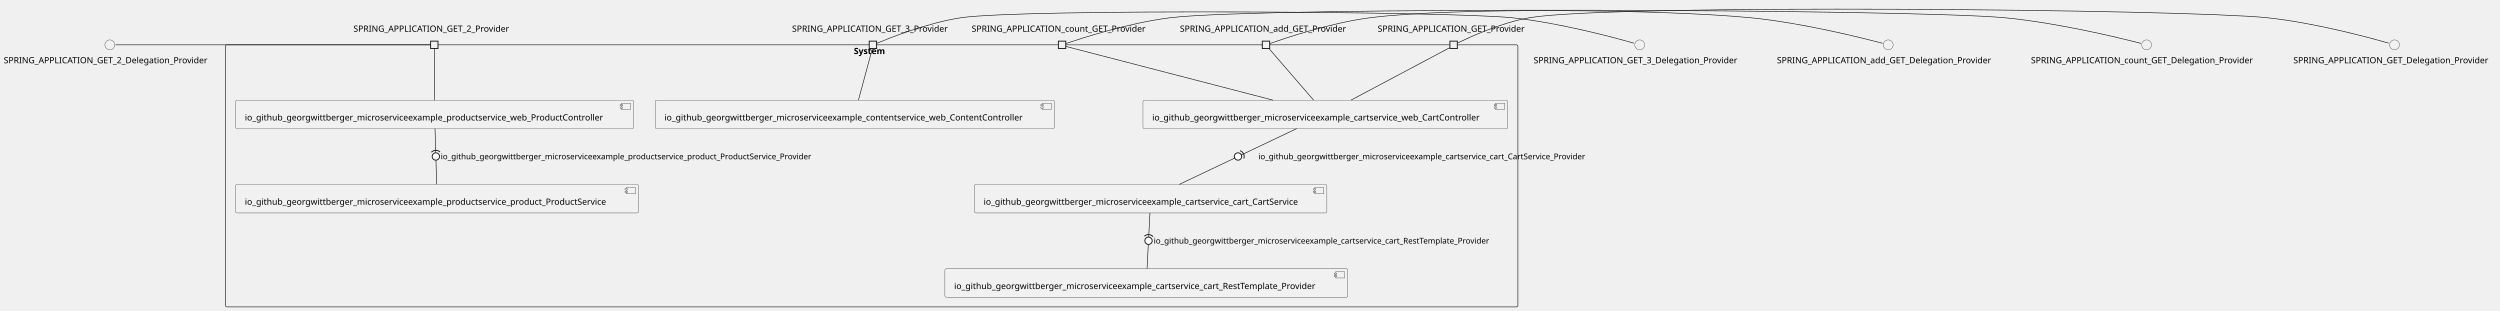
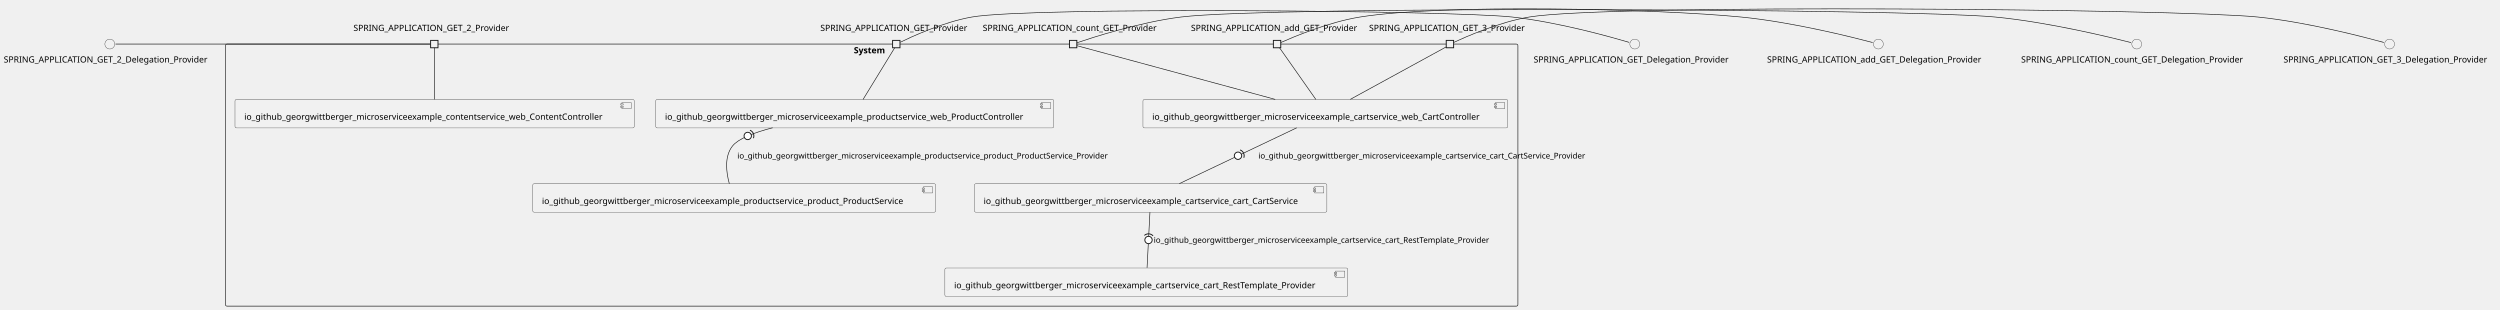
- <svg xmlns="http://www.w3.org/2000/svg" xmlns:xlink="http://www.w3.org/1999/xlink" contentStyleType="text/css" height="504px" preserveAspectRatio="none" style="width:4064px;height:504px;background:#FFFFFF;" version="1.1" viewBox="0 0 4064 504" width="4064px" zoomAndPan="magnify">
+ <svg xmlns="http://www.w3.org/2000/svg" xmlns:xlink="http://www.w3.org/1999/xlink" contentStyleType="text/css" height="503px" preserveAspectRatio="none" style="width:4064px;height:503px;background:#FFFFFF;" version="1.1" viewBox="0 0 4064 503" width="4064px" zoomAndPan="magnify">
  <defs />
  <g>
    <g id="cluster_System">
-       <rect fill="none" height="426" rx="2.5" ry="2.5" style="stroke:#181818;stroke-width:1.0;" width="2101" x="366.5" y="72.88" />
-       <text fill="#000000" font-family="sans-serif" font-size="14" font-weight="bold" lengthAdjust="spacing" textLength="58" x="1388" y="87.875">System</text>
+       <rect fill="none" height="426" rx="2.5" ry="2.5" style="stroke:#181818;stroke-width:1.0;" width="2101" x="366.5" y="71.65" />
+       <text fill="#000000" font-family="sans-serif" font-size="14" font-weight="bold" lengthAdjust="spacing" textLength="58" x="1388" y="86.645">System</text>
    </g>
    <g id="elem_io_github_georgwittberger_microserviceexample_cartservice_cart_CartService">
-       <a href="georgwittberger-apache-spring-boot-microservice-example.repository#_9Am9CGiGEe-cgJVOu1ISlg" target="_top" title="georgwittberger-apache-spring-boot-microservice-example.repository#_9Am9CGiGEe-cgJVOu1ISlg" xlink:actuate="onRequest" xlink:href="georgwittberger-apache-spring-boot-microservice-example.repository#_9Am9CGiGEe-cgJVOu1ISlg" xlink:show="new" xlink:title="georgwittberger-apache-spring-boot-microservice-example.repository#_9Am9CGiGEe-cgJVOu1ISlg" xlink:type="simple">
-         <rect fill="#F1F1F1" height="46.297" rx="2.5" ry="2.5" style="stroke:#181818;stroke-width:0.5;" width="573" x="1584" y="299.88" />
-         <rect fill="#F1F1F1" height="10" style="stroke:#181818;stroke-width:0.5;" width="15" x="2137" y="304.88" />
-         <rect fill="#F1F1F1" height="2" style="stroke:#181818;stroke-width:0.5;" width="4" x="2135" y="306.88" />
-         <rect fill="#F1F1F1" height="2" style="stroke:#181818;stroke-width:0.5;" width="4" x="2135" y="310.88" />
-         <text fill="#000000" font-family="sans-serif" font-size="14" lengthAdjust="spacing" textLength="533" x="1599" y="332.875">io_github_georgwittberger_microserviceexample_cartservice_cart_CartService</text>
+       <a href="georgwittberger-apache-spring-boot-microservice-example.repository#_9lfHimiNEe-mGZ5fPJ3AQw" target="_top" title="georgwittberger-apache-spring-boot-microservice-example.repository#_9lfHimiNEe-mGZ5fPJ3AQw" xlink:actuate="onRequest" xlink:href="georgwittberger-apache-spring-boot-microservice-example.repository#_9lfHimiNEe-mGZ5fPJ3AQw" xlink:show="new" xlink:title="georgwittberger-apache-spring-boot-microservice-example.repository#_9lfHimiNEe-mGZ5fPJ3AQw" xlink:type="simple">
+         <rect fill="#F1F1F1" height="46.297" rx="2.5" ry="2.5" style="stroke:#181818;stroke-width:0.5;" width="573" x="1584" y="298.65" />
+         <rect fill="#F1F1F1" height="10" style="stroke:#181818;stroke-width:0.5;" width="15" x="2137" y="303.65" />
+         <rect fill="#F1F1F1" height="2" style="stroke:#181818;stroke-width:0.5;" width="4" x="2135" y="305.65" />
+         <rect fill="#F1F1F1" height="2" style="stroke:#181818;stroke-width:0.5;" width="4" x="2135" y="309.65" />
+         <text fill="#000000" font-family="sans-serif" font-size="14" lengthAdjust="spacing" textLength="533" x="1599" y="331.645">io_github_georgwittberger_microserviceexample_cartservice_cart_CartService</text>
      </a>
    </g>
    <g id="elem_io_github_georgwittberger_microserviceexample_cartservice_cart_RestTemplate_Provider">
-       <a href="georgwittberger-apache-spring-boot-microservice-example.repository#_9Am9CGiGEe-cgJVOu1ISlg" target="_top" title="georgwittberger-apache-spring-boot-microservice-example.repository#_9Am9CGiGEe-cgJVOu1ISlg" xlink:actuate="onRequest" xlink:href="georgwittberger-apache-spring-boot-microservice-example.repository#_9Am9CGiGEe-cgJVOu1ISlg" xlink:show="new" xlink:title="georgwittberger-apache-spring-boot-microservice-example.repository#_9Am9CGiGEe-cgJVOu1ISlg" xlink:type="simple">
-         <rect fill="#F1F1F1" height="46.297" rx="2.5" ry="2.5" style="stroke:#181818;stroke-width:0.5;" width="655" x="1536" y="436.88" />
-         <rect fill="#F1F1F1" height="10" style="stroke:#181818;stroke-width:0.5;" width="15" x="2171" y="441.88" />
-         <rect fill="#F1F1F1" height="2" style="stroke:#181818;stroke-width:0.5;" width="4" x="2169" y="443.88" />
-         <rect fill="#F1F1F1" height="2" style="stroke:#181818;stroke-width:0.5;" width="4" x="2169" y="447.88" />
-         <text fill="#000000" font-family="sans-serif" font-size="14" lengthAdjust="spacing" textLength="615" x="1551" y="469.875">io_github_georgwittberger_microserviceexample_cartservice_cart_RestTemplate_Provider</text>
+       <a href="georgwittberger-apache-spring-boot-microservice-example.repository#_9lfHimiNEe-mGZ5fPJ3AQw" target="_top" title="georgwittberger-apache-spring-boot-microservice-example.repository#_9lfHimiNEe-mGZ5fPJ3AQw" xlink:actuate="onRequest" xlink:href="georgwittberger-apache-spring-boot-microservice-example.repository#_9lfHimiNEe-mGZ5fPJ3AQw" xlink:show="new" xlink:title="georgwittberger-apache-spring-boot-microservice-example.repository#_9lfHimiNEe-mGZ5fPJ3AQw" xlink:type="simple">
+         <rect fill="#F1F1F1" height="46.297" rx="2.5" ry="2.5" style="stroke:#181818;stroke-width:0.5;" width="655" x="1536" y="435.65" />
+         <rect fill="#F1F1F1" height="10" style="stroke:#181818;stroke-width:0.5;" width="15" x="2171" y="440.65" />
+         <rect fill="#F1F1F1" height="2" style="stroke:#181818;stroke-width:0.5;" width="4" x="2169" y="442.65" />
+         <rect fill="#F1F1F1" height="2" style="stroke:#181818;stroke-width:0.5;" width="4" x="2169" y="446.65" />
+         <text fill="#000000" font-family="sans-serif" font-size="14" lengthAdjust="spacing" textLength="615" x="1551" y="468.645">io_github_georgwittberger_microserviceexample_cartservice_cart_RestTemplate_Provider</text>
      </a>
    </g>
    <g id="elem_io_github_georgwittberger_microserviceexample_cartservice_web_CartController">
-       <a href="georgwittberger-apache-spring-boot-microservice-example.repository#_9Am9CGiGEe-cgJVOu1ISlg" target="_top" title="georgwittberger-apache-spring-boot-microservice-example.repository#_9Am9CGiGEe-cgJVOu1ISlg" xlink:actuate="onRequest" xlink:href="georgwittberger-apache-spring-boot-microservice-example.repository#_9Am9CGiGEe-cgJVOu1ISlg" xlink:show="new" xlink:title="georgwittberger-apache-spring-boot-microservice-example.repository#_9Am9CGiGEe-cgJVOu1ISlg" xlink:type="simple">
-         <rect fill="#F1F1F1" height="46.297" rx="2.5" ry="2.5" style="stroke:#181818;stroke-width:0.5;" width="593" x="1858" y="162.88" />
-         <rect fill="#F1F1F1" height="10" style="stroke:#181818;stroke-width:0.5;" width="15" x="2431" y="167.88" />
-         <rect fill="#F1F1F1" height="2" style="stroke:#181818;stroke-width:0.5;" width="4" x="2429" y="169.88" />
-         <rect fill="#F1F1F1" height="2" style="stroke:#181818;stroke-width:0.5;" width="4" x="2429" y="173.88" />
-         <text fill="#000000" font-family="sans-serif" font-size="14" lengthAdjust="spacing" textLength="553" x="1873" y="195.875">io_github_georgwittberger_microserviceexample_cartservice_web_CartController</text>
+       <a href="georgwittberger-apache-spring-boot-microservice-example.repository#_9lfHimiNEe-mGZ5fPJ3AQw" target="_top" title="georgwittberger-apache-spring-boot-microservice-example.repository#_9lfHimiNEe-mGZ5fPJ3AQw" xlink:actuate="onRequest" xlink:href="georgwittberger-apache-spring-boot-microservice-example.repository#_9lfHimiNEe-mGZ5fPJ3AQw" xlink:show="new" xlink:title="georgwittberger-apache-spring-boot-microservice-example.repository#_9lfHimiNEe-mGZ5fPJ3AQw" xlink:type="simple">
+         <rect fill="#F1F1F1" height="46.297" rx="2.5" ry="2.5" style="stroke:#181818;stroke-width:0.5;" width="593" x="1858" y="161.65" />
+         <rect fill="#F1F1F1" height="10" style="stroke:#181818;stroke-width:0.5;" width="15" x="2431" y="166.65" />
+         <rect fill="#F1F1F1" height="2" style="stroke:#181818;stroke-width:0.5;" width="4" x="2429" y="168.65" />
+         <rect fill="#F1F1F1" height="2" style="stroke:#181818;stroke-width:0.5;" width="4" x="2429" y="172.65" />
+         <text fill="#000000" font-family="sans-serif" font-size="14" lengthAdjust="spacing" textLength="553" x="1873" y="194.645">io_github_georgwittberger_microserviceexample_cartservice_web_CartController</text>
      </a>
    </g>
    <g id="elem_io_github_georgwittberger_microserviceexample_contentservice_web_ContentController">
-       <a href="georgwittberger-apache-spring-boot-microservice-example.repository#_9Am9CGiGEe-cgJVOu1ISlg" target="_top" title="georgwittberger-apache-spring-boot-microservice-example.repository#_9Am9CGiGEe-cgJVOu1ISlg" xlink:actuate="onRequest" xlink:href="georgwittberger-apache-spring-boot-microservice-example.repository#_9Am9CGiGEe-cgJVOu1ISlg" xlink:show="new" xlink:title="georgwittberger-apache-spring-boot-microservice-example.repository#_9Am9CGiGEe-cgJVOu1ISlg" xlink:type="simple">
-         <rect fill="#F1F1F1" height="46.297" rx="2.5" ry="2.5" style="stroke:#181818;stroke-width:0.5;" width="649" x="1065" y="162.88" />
-         <rect fill="#F1F1F1" height="10" style="stroke:#181818;stroke-width:0.5;" width="15" x="1694" y="167.88" />
-         <rect fill="#F1F1F1" height="2" style="stroke:#181818;stroke-width:0.5;" width="4" x="1692" y="169.88" />
-         <rect fill="#F1F1F1" height="2" style="stroke:#181818;stroke-width:0.5;" width="4" x="1692" y="173.88" />
-         <text fill="#000000" font-family="sans-serif" font-size="14" lengthAdjust="spacing" textLength="609" x="1080" y="195.875">io_github_georgwittberger_microserviceexample_contentservice_web_ContentController</text>
+       <a href="georgwittberger-apache-spring-boot-microservice-example.repository#_9lfHimiNEe-mGZ5fPJ3AQw" target="_top" title="georgwittberger-apache-spring-boot-microservice-example.repository#_9lfHimiNEe-mGZ5fPJ3AQw" xlink:actuate="onRequest" xlink:href="georgwittberger-apache-spring-boot-microservice-example.repository#_9lfHimiNEe-mGZ5fPJ3AQw" xlink:show="new" xlink:title="georgwittberger-apache-spring-boot-microservice-example.repository#_9lfHimiNEe-mGZ5fPJ3AQw" xlink:type="simple">
+         <rect fill="#F1F1F1" height="46.297" rx="2.5" ry="2.5" style="stroke:#181818;stroke-width:0.5;" width="649" x="382" y="161.65" />
+         <rect fill="#F1F1F1" height="10" style="stroke:#181818;stroke-width:0.5;" width="15" x="1011" y="166.65" />
+         <rect fill="#F1F1F1" height="2" style="stroke:#181818;stroke-width:0.5;" width="4" x="1009" y="168.65" />
+         <rect fill="#F1F1F1" height="2" style="stroke:#181818;stroke-width:0.5;" width="4" x="1009" y="172.65" />
+         <text fill="#000000" font-family="sans-serif" font-size="14" lengthAdjust="spacing" textLength="609" x="397" y="194.645">io_github_georgwittberger_microserviceexample_contentservice_web_ContentController</text>
      </a>
    </g>
    <g id="elem_io_github_georgwittberger_microserviceexample_productservice_product_ProductService">
-       <a href="georgwittberger-apache-spring-boot-microservice-example.repository#_9Am9CGiGEe-cgJVOu1ISlg" target="_top" title="georgwittberger-apache-spring-boot-microservice-example.repository#_9Am9CGiGEe-cgJVOu1ISlg" xlink:actuate="onRequest" xlink:href="georgwittberger-apache-spring-boot-microservice-example.repository#_9Am9CGiGEe-cgJVOu1ISlg" xlink:show="new" xlink:title="georgwittberger-apache-spring-boot-microservice-example.repository#_9Am9CGiGEe-cgJVOu1ISlg" xlink:type="simple">
-         <rect fill="#F1F1F1" height="46.297" rx="2.5" ry="2.5" style="stroke:#181818;stroke-width:0.5;" width="655" x="383" y="299.88" />
-         <rect fill="#F1F1F1" height="10" style="stroke:#181818;stroke-width:0.5;" width="15" x="1018" y="304.88" />
-         <rect fill="#F1F1F1" height="2" style="stroke:#181818;stroke-width:0.5;" width="4" x="1016" y="306.88" />
-         <rect fill="#F1F1F1" height="2" style="stroke:#181818;stroke-width:0.5;" width="4" x="1016" y="310.88" />
-         <text fill="#000000" font-family="sans-serif" font-size="14" lengthAdjust="spacing" textLength="615" x="398" y="332.875">io_github_georgwittberger_microserviceexample_productservice_product_ProductService</text>
+       <a href="georgwittberger-apache-spring-boot-microservice-example.repository#_9lfHimiNEe-mGZ5fPJ3AQw" target="_top" title="georgwittberger-apache-spring-boot-microservice-example.repository#_9lfHimiNEe-mGZ5fPJ3AQw" xlink:actuate="onRequest" xlink:href="georgwittberger-apache-spring-boot-microservice-example.repository#_9lfHimiNEe-mGZ5fPJ3AQw" xlink:show="new" xlink:title="georgwittberger-apache-spring-boot-microservice-example.repository#_9lfHimiNEe-mGZ5fPJ3AQw" xlink:type="simple">
+         <rect fill="#F1F1F1" height="46.297" rx="2.5" ry="2.5" style="stroke:#181818;stroke-width:0.5;" width="655" x="866" y="298.65" />
+         <rect fill="#F1F1F1" height="10" style="stroke:#181818;stroke-width:0.5;" width="15" x="1501" y="303.65" />
+         <rect fill="#F1F1F1" height="2" style="stroke:#181818;stroke-width:0.5;" width="4" x="1499" y="305.65" />
+         <rect fill="#F1F1F1" height="2" style="stroke:#181818;stroke-width:0.5;" width="4" x="1499" y="309.65" />
+         <text fill="#000000" font-family="sans-serif" font-size="14" lengthAdjust="spacing" textLength="615" x="881" y="331.645">io_github_georgwittberger_microserviceexample_productservice_product_ProductService</text>
      </a>
    </g>
    <g id="elem_io_github_georgwittberger_microserviceexample_productservice_web_ProductController">
-       <a href="georgwittberger-apache-spring-boot-microservice-example.repository#_9Am9CGiGEe-cgJVOu1ISlg" target="_top" title="georgwittberger-apache-spring-boot-microservice-example.repository#_9Am9CGiGEe-cgJVOu1ISlg" xlink:actuate="onRequest" xlink:href="georgwittberger-apache-spring-boot-microservice-example.repository#_9Am9CGiGEe-cgJVOu1ISlg" xlink:show="new" xlink:title="georgwittberger-apache-spring-boot-microservice-example.repository#_9Am9CGiGEe-cgJVOu1ISlg" xlink:type="simple">
-         <rect fill="#F1F1F1" height="46.297" rx="2.5" ry="2.5" style="stroke:#181818;stroke-width:0.5;" width="647" x="383" y="162.88" />
-         <rect fill="#F1F1F1" height="10" style="stroke:#181818;stroke-width:0.5;" width="15" x="1010" y="167.88" />
-         <rect fill="#F1F1F1" height="2" style="stroke:#181818;stroke-width:0.5;" width="4" x="1008" y="169.88" />
-         <rect fill="#F1F1F1" height="2" style="stroke:#181818;stroke-width:0.5;" width="4" x="1008" y="173.88" />
-         <text fill="#000000" font-family="sans-serif" font-size="14" lengthAdjust="spacing" textLength="607" x="398" y="195.875">io_github_georgwittberger_microserviceexample_productservice_web_ProductController</text>
+       <a href="georgwittberger-apache-spring-boot-microservice-example.repository#_9lfHimiNEe-mGZ5fPJ3AQw" target="_top" title="georgwittberger-apache-spring-boot-microservice-example.repository#_9lfHimiNEe-mGZ5fPJ3AQw" xlink:actuate="onRequest" xlink:href="georgwittberger-apache-spring-boot-microservice-example.repository#_9lfHimiNEe-mGZ5fPJ3AQw" xlink:show="new" xlink:title="georgwittberger-apache-spring-boot-microservice-example.repository#_9lfHimiNEe-mGZ5fPJ3AQw" xlink:type="simple">
+         <rect fill="#F1F1F1" height="46.297" rx="2.5" ry="2.5" style="stroke:#181818;stroke-width:0.5;" width="647" x="1066" y="161.65" />
+         <rect fill="#F1F1F1" height="10" style="stroke:#181818;stroke-width:0.5;" width="15" x="1693" y="166.65" />
+         <rect fill="#F1F1F1" height="2" style="stroke:#181818;stroke-width:0.5;" width="4" x="1691" y="168.65" />
+         <rect fill="#F1F1F1" height="2" style="stroke:#181818;stroke-width:0.5;" width="4" x="1691" y="172.65" />
+         <text fill="#000000" font-family="sans-serif" font-size="14" lengthAdjust="spacing" textLength="607" x="1081" y="194.645">io_github_georgwittberger_microserviceexample_productservice_web_ProductController</text>
      </a>
    </g>
-     <text fill="#000000" font-family="sans-serif" font-size="14" lengthAdjust="spacing" textLength="263" x="574.5" y="51.578">SPRING_APPLICATION_GET_2_Provider</text>
-     <rect fill="#F1F1F1" height="12" style="stroke:#181818;stroke-width:1.5;" width="12" x="700" y="66.88" />
-     <text fill="#000000" font-family="sans-serif" font-size="14" lengthAdjust="spacing" textLength="263" x="1287.5" y="51.578">SPRING_APPLICATION_GET_3_Provider</text>
-     <rect fill="#F1F1F1" height="12" style="stroke:#181818;stroke-width:1.5;" width="12" x="1413" y="66.88" />
-     <text fill="#000000" font-family="sans-serif" font-size="14" lengthAdjust="spacing" textLength="247" x="2239.5" y="51.578">SPRING_APPLICATION_GET_Provider</text>
-     <rect fill="#F1F1F1" height="12" style="stroke:#181818;stroke-width:1.5;" width="12" x="2357" y="66.88" />
-     <text fill="#000000" font-family="sans-serif" font-size="14" lengthAdjust="spacing" textLength="280" x="1918" y="51.578">SPRING_APPLICATION_add_GET_Provider</text>
-     <rect fill="#F1F1F1" height="12" style="stroke:#181818;stroke-width:1.5;" width="12" x="2052" y="66.88" />
-     <text fill="#000000" font-family="sans-serif" font-size="14" lengthAdjust="spacing" textLength="294" x="1579.5" y="51.578">SPRING_APPLICATION_count_GET_Provider</text>
-     <rect fill="#F1F1F1" height="12" style="stroke:#181818;stroke-width:1.5;" width="12" x="1720.5" y="66.88" />
+     <text fill="#000000" font-family="sans-serif" font-size="14" lengthAdjust="spacing" textLength="263" x="574.5" y="50.348">SPRING_APPLICATION_GET_2_Provider</text>
+     <rect fill="#F1F1F1" height="12" style="stroke:#181818;stroke-width:1.5;" width="12" x="700" y="65.65" />
+     <text fill="#000000" font-family="sans-serif" font-size="14" lengthAdjust="spacing" textLength="263" x="2225.5" y="50.348">SPRING_APPLICATION_GET_3_Provider</text>
+     <rect fill="#F1F1F1" height="12" style="stroke:#181818;stroke-width:1.5;" width="12" x="2351" y="65.65" />
+     <text fill="#000000" font-family="sans-serif" font-size="14" lengthAdjust="spacing" textLength="247" x="1333.5" y="50.348">SPRING_APPLICATION_GET_Provider</text>
+     <rect fill="#F1F1F1" height="12" style="stroke:#181818;stroke-width:1.5;" width="12" x="1451" y="65.65" />
+     <text fill="#000000" font-family="sans-serif" font-size="14" lengthAdjust="spacing" textLength="280" x="1936" y="50.348">SPRING_APPLICATION_add_GET_Provider</text>
+     <rect fill="#F1F1F1" height="12" style="stroke:#181818;stroke-width:1.5;" width="12" x="2070" y="65.65" />
+     <text fill="#000000" font-family="sans-serif" font-size="14" lengthAdjust="spacing" textLength="294" x="1597.5" y="50.348">SPRING_APPLICATION_count_GET_Provider</text>
+     <rect fill="#F1F1F1" height="12" style="stroke:#181818;stroke-width:1.5;" width="12" x="1738.5" y="65.65" />
    <g id="elem_SPRING_APPLICATION_GET_2_Delegation_Provider">
-       <ellipse cx="178.5" cy="72.88" fill="#F1F1F1" rx="8" ry="8" style="stroke:#181818;stroke-width:0.5;" />
-       <text fill="#000000" font-family="sans-serif" font-size="14" lengthAdjust="spacing" textLength="345" x="6" y="102.875">SPRING_APPLICATION_GET_2_Delegation_Provider</text>
+       <ellipse cx="178.5" cy="71.65" fill="#F1F1F1" rx="8" ry="8" style="stroke:#181818;stroke-width:0.5;" />
+       <text fill="#000000" font-family="sans-serif" font-size="14" lengthAdjust="spacing" textLength="345" x="6" y="101.645">SPRING_APPLICATION_GET_2_Delegation_Provider</text>
    </g>
    <g id="elem_SPRING_APPLICATION_GET_3_Delegation_Provider">
-       <ellipse cx="2665.5" cy="72.88" fill="#F1F1F1" rx="8" ry="8" style="stroke:#181818;stroke-width:0.5;" />
-       <text fill="#000000" font-family="sans-serif" font-size="14" lengthAdjust="spacing" textLength="345" x="2493" y="102.875">SPRING_APPLICATION_GET_3_Delegation_Provider</text>
+       <ellipse cx="3884.5" cy="71.65" fill="#F1F1F1" rx="8" ry="8" style="stroke:#181818;stroke-width:0.5;" />
+       <text fill="#000000" font-family="sans-serif" font-size="14" lengthAdjust="spacing" textLength="345" x="3712" y="101.645">SPRING_APPLICATION_GET_3_Delegation_Provider</text>
    </g>
    <g id="elem_SPRING_APPLICATION_GET_Delegation_Provider">
-       <ellipse cx="3892.5" cy="72.88" fill="#F1F1F1" rx="8" ry="8" style="stroke:#181818;stroke-width:0.5;" />
-       <text fill="#000000" font-family="sans-serif" font-size="14" lengthAdjust="spacing" textLength="329" x="3728" y="102.875">SPRING_APPLICATION_GET_Delegation_Provider</text>
+       <ellipse cx="2657.5" cy="71.65" fill="#F1F1F1" rx="8" ry="8" style="stroke:#181818;stroke-width:0.5;" />
+       <text fill="#000000" font-family="sans-serif" font-size="14" lengthAdjust="spacing" textLength="329" x="2493" y="101.645">SPRING_APPLICATION_GET_Delegation_Provider</text>
    </g>
    <g id="elem_SPRING_APPLICATION_add_GET_Delegation_Provider">
-       <ellipse cx="3069.5" cy="72.88" fill="#F1F1F1" rx="8" ry="8" style="stroke:#181818;stroke-width:0.5;" />
-       <text fill="#000000" font-family="sans-serif" font-size="14" lengthAdjust="spacing" textLength="362" x="2888.5" y="102.875">SPRING_APPLICATION_add_GET_Delegation_Provider</text>
+       <ellipse cx="3053.5" cy="71.65" fill="#F1F1F1" rx="8" ry="8" style="stroke:#181818;stroke-width:0.5;" />
+       <text fill="#000000" font-family="sans-serif" font-size="14" lengthAdjust="spacing" textLength="362" x="2872.5" y="101.645">SPRING_APPLICATION_add_GET_Delegation_Provider</text>
    </g>
    <g id="elem_SPRING_APPLICATION_count_GET_Delegation_Provider">
-       <ellipse cx="3489.5" cy="72.88" fill="#F1F1F1" rx="8" ry="8" style="stroke:#181818;stroke-width:0.5;" />
-       <text fill="#000000" font-family="sans-serif" font-size="14" lengthAdjust="spacing" textLength="376" x="3301.5" y="102.875">SPRING_APPLICATION_count_GET_Delegation_Provider</text>
+       <ellipse cx="3473.5" cy="71.65" fill="#F1F1F1" rx="8" ry="8" style="stroke:#181818;stroke-width:0.5;" />
+       <text fill="#000000" font-family="sans-serif" font-size="14" lengthAdjust="spacing" textLength="376" x="3285.5" y="101.645">SPRING_APPLICATION_count_GET_Delegation_Provider</text>
    </g>
    <g id="link_SPRING_APPLICATION_GET_2_Delegation_Provider_SPRING_APPLICATION_GET_2_Provider">
-       <path d="M187.76,72.88 C250.24,72.88 647.32,72.88 699.78,72.88 " fill="none" id="SPRING_APPLICATION_GET_2_Delegation_Provider-SPRING_APPLICATION_GET_2_Provider" style="stroke:#181818;stroke-width:1.0;" />
+       <path d="M187.76,71.65 C250.24,71.65 647.32,71.65 699.78,71.65 " fill="none" id="SPRING_APPLICATION_GET_2_Delegation_Provider-SPRING_APPLICATION_GET_2_Provider" style="stroke:#181818;stroke-width:1.0;" />
    </g>
-     <g id="link_SPRING_APPLICATION_GET_2_Provider_io_github_georgwittberger_microserviceexample_productservice_web_ProductController">
-       <path d="M706.5,78.94 C706.5,93.53 706.5,136.34 706.5,162.86 " fill="none" id="SPRING_APPLICATION_GET_2_Provider-io_github_georgwittberger_microserviceexample_productservice_web_ProductController" style="stroke:#181818;stroke-width:1.0;" />
+     <g id="link_SPRING_APPLICATION_GET_2_Provider_io_github_georgwittberger_microserviceexample_contentservice_web_ContentController">
+       <path d="M706.5,77.71 C706.5,92.3 706.5,135.11 706.5,161.63 " fill="none" id="SPRING_APPLICATION_GET_2_Provider-io_github_georgwittberger_microserviceexample_contentservice_web_ContentController" style="stroke:#181818;stroke-width:1.0;" />
    </g>
    <g id="link_SPRING_APPLICATION_GET_3_Delegation_Provider_SPRING_APPLICATION_GET_3_Provider">
-       <path d="M2656.1,70.15 C2626.99,61.85 2535.64,37.02 2458,28.88 C2358.99,18.5 1660.44,14.03 1562,28.88 C1506.95,37.18 1443.86,62.57 1425.06,70.49 " fill="none" id="SPRING_APPLICATION_GET_3_Delegation_Provider-SPRING_APPLICATION_GET_3_Provider" style="stroke:#181818;stroke-width:1.0;" />
+       <path d="M3875.2,69.03 C3845.56,60.86 3750.56,35.83 3670,27.65 C3539.12,14.36 2615.77,6.05 2486,27.65 C2436.69,35.86 2380.92,60.65 2363.21,68.92 " fill="none" id="SPRING_APPLICATION_GET_3_Delegation_Provider-SPRING_APPLICATION_GET_3_Provider" style="stroke:#181818;stroke-width:1.0;" />
    </g>
-     <g id="link_SPRING_APPLICATION_GET_3_Provider_io_github_georgwittberger_microserviceexample_contentservice_web_ContentController">
-       <path d="M1418.13,78.94 C1414.19,93.53 1402.62,136.34 1395.45,162.86 " fill="none" id="SPRING_APPLICATION_GET_3_Provider-io_github_georgwittberger_microserviceexample_contentservice_web_ContentController" style="stroke:#181818;stroke-width:1.0;" />
+     <g id="link_SPRING_APPLICATION_GET_3_Provider_io_github_georgwittberger_microserviceexample_cartservice_web_CartController">
+       <path d="M2350.75,76.34 C2326.87,89.4 2245.22,134.05 2195.07,161.47 " fill="none" id="SPRING_APPLICATION_GET_3_Provider-io_github_georgwittberger_microserviceexample_cartservice_web_CartController" style="stroke:#181818;stroke-width:1.0;" />
    </g>
    <g id="link_SPRING_APPLICATION_GET_Delegation_Provider_SPRING_APPLICATION_GET_Provider">
-       <path d="M3883.15,70.15 C3854.18,61.85 3763.28,37.02 3686,28.88 C3553.4,14.91 2617.36,6 2486,28.88 C2439.25,37.02 2386.77,61.41 2369.42,69.92 " fill="none" id="SPRING_APPLICATION_GET_Delegation_Provider-SPRING_APPLICATION_GET_Provider" style="stroke:#181818;stroke-width:1.0;" />
+       <path d="M2648.47,68.92 C2620.51,60.62 2532.75,35.8 2458,27.65 C2361.02,17.08 1676.11,10.91 1580,27.65 C1533.25,35.79 1480.77,60.18 1463.42,68.69 " fill="none" id="SPRING_APPLICATION_GET_Delegation_Provider-SPRING_APPLICATION_GET_Provider" style="stroke:#181818;stroke-width:1.0;" />
    </g>
-     <g id="link_SPRING_APPLICATION_GET_Provider_io_github_georgwittberger_microserviceexample_cartservice_web_CartController">
-       <path d="M2356.55,77.57 C2331.97,90.63 2247.9,135.28 2196.27,162.7 " fill="none" id="SPRING_APPLICATION_GET_Provider-io_github_georgwittberger_microserviceexample_cartservice_web_CartController" style="stroke:#181818;stroke-width:1.0;" />
+     <g id="link_SPRING_APPLICATION_GET_Provider_io_github_georgwittberger_microserviceexample_productservice_web_ProductController">
+       <path d="M1454.4,77.71 C1445.46,92.3 1419.24,135.11 1402.99,161.63 " fill="none" id="SPRING_APPLICATION_GET_Provider-io_github_georgwittberger_microserviceexample_productservice_web_ProductController" style="stroke:#181818;stroke-width:1.0;" />
    </g>
    <g id="link_SPRING_APPLICATION_add_GET_Delegation_Provider_SPRING_APPLICATION_add_GET_Provider">
-       <path d="M3060.23,70.38 C3029.82,62.32 2930.23,37.09 2846,28.88 C2709.09,15.53 2363.44,11.36 2227,28.88 C2161.63,37.27 2085.4,63.28 2064.21,70.81 " fill="none" id="SPRING_APPLICATION_add_GET_Delegation_Provider-SPRING_APPLICATION_add_GET_Provider" style="stroke:#181818;stroke-width:1.0;" />
+       <path d="M3044.23,69.15 C3013.82,61.09 2914.23,35.86 2830,27.65 C2693.09,14.3 2346.84,6 2211,27.65 C2159.32,35.89 2100.53,60.88 2082.24,69.04 " fill="none" id="SPRING_APPLICATION_add_GET_Delegation_Provider-SPRING_APPLICATION_add_GET_Provider" style="stroke:#181818;stroke-width:1.0;" />
    </g>
    <g id="link_SPRING_APPLICATION_add_GET_Provider_io_github_georgwittberger_microserviceexample_cartservice_web_CartController">
-       <path d="M2062.87,78.94 C2075.49,93.53 2112.52,136.34 2135.45,162.86 " fill="none" id="SPRING_APPLICATION_add_GET_Provider-io_github_georgwittberger_microserviceexample_cartservice_web_CartController" style="stroke:#181818;stroke-width:1.0;" />
+       <path d="M2080.05,77.71 C2090.31,92.3 2120.39,135.11 2139.03,161.63 " fill="none" id="SPRING_APPLICATION_add_GET_Provider-io_github_georgwittberger_microserviceexample_cartservice_web_CartController" style="stroke:#181818;stroke-width:1.0;" />
    </g>
    <g id="link_SPRING_APPLICATION_count_GET_Delegation_Provider_SPRING_APPLICATION_count_GET_Provider">
-       <path d="M3480.37,70.49 C3449.51,62.56 3346.2,37.13 3259,28.88 C3108.89,14.68 2051.64,10.41 1902,28.88 C1834.35,37.23 1755.29,63.04 1732.77,70.71 " fill="none" id="SPRING_APPLICATION_count_GET_Delegation_Provider-SPRING_APPLICATION_count_GET_Provider" style="stroke:#181818;stroke-width:1.0;" />
+       <path d="M3464.37,69.26 C3433.51,61.33 3330.2,35.9 3243,27.65 C3096.65,13.81 2065.89,9.64 1920,27.65 C1852.35,36 1773.29,61.81 1750.77,69.48 " fill="none" id="SPRING_APPLICATION_count_GET_Delegation_Provider-SPRING_APPLICATION_count_GET_Provider" style="stroke:#181818;stroke-width:1.0;" />
    </g>
    <g id="link_SPRING_APPLICATION_count_GET_Provider_io_github_georgwittberger_microserviceexample_cartservice_web_CartController">
-       <path d="M1732.55,75.45 C1768.57,84.79 1956.99,133.66 2069.51,162.84 " fill="none" id="SPRING_APPLICATION_count_GET_Provider-io_github_georgwittberger_microserviceexample_cartservice_web_CartController" style="stroke:#181818;stroke-width:1.0;" />
+       <path d="M1750.61,74.31 C1785.88,83.85 1965.45,132.47 2072.93,161.57 " fill="none" id="SPRING_APPLICATION_count_GET_Provider-io_github_georgwittberger_microserviceexample_cartservice_web_CartController" style="stroke:#181818;stroke-width:1.0;" />
    </g>
    <g id="link_io_github_georgwittberger_microserviceexample_cartservice_web_CartController_io_github_georgwittberger_microserviceexample_cartservice_cart_CartService">
-       <path d="M2107.92,209.02 C2055.2,234.08 1969.83,274.66 1917.1,299.73 " fill="none" id="io_github_georgwittberger_microserviceexample_cartservice_web_CartController-io_github_georgwittberger_microserviceexample_cartservice_cart_CartService" style="stroke:#181818;stroke-width:1.0;" />
-       <text fill="#000000" font-family="sans-serif" font-size="13" lengthAdjust="spacing" textLength="558" x="2045.5" y="258.947">io_github_georgwittberger_microserviceexample_cartservice_cart_CartService_Provider</text>
-       <path d="M2021.936,257.722 A10,10 0 0 0 2015.864 244.949" fill="none" style="stroke:#181818;stroke-width:1.5;" />
-       <ellipse cx="2012.514" cy="254.371" fill="#FFFFFF" rx="6" ry="6" style="stroke:#181818;stroke-width:1.5;" />
+       <path d="M2107.92,207.79 C2055.2,232.85 1969.83,273.43 1917.1,298.5 " fill="none" id="io_github_georgwittberger_microserviceexample_cartservice_web_CartController-io_github_georgwittberger_microserviceexample_cartservice_cart_CartService" style="stroke:#181818;stroke-width:1.0;" />
+       <text fill="#000000" font-family="sans-serif" font-size="13" lengthAdjust="spacing" textLength="558" x="2045.5" y="257.717">io_github_georgwittberger_microserviceexample_cartservice_cart_CartService_Provider</text>
+       <path d="M2021.936,256.492 A10,10 0 0 0 2015.864 243.719" fill="none" style="stroke:#181818;stroke-width:1.5;" />
+       <ellipse cx="2012.514" cy="253.141" fill="#FFFFFF" rx="6" ry="6" style="stroke:#181818;stroke-width:1.5;" />
    </g>
    <g id="link_io_github_georgwittberger_microserviceexample_cartservice_cart_CartService_io_github_georgwittberger_microserviceexample_cartservice_cart_RestTemplate_Provider">
-       <path d="M1869.34,346.17 C1868.05,371.19 1865.96,411.53 1864.66,436.55 " fill="none" id="io_github_georgwittberger_microserviceexample_cartservice_cart_CartService-io_github_georgwittberger_microserviceexample_cartservice_cart_RestTemplate_Provider" style="stroke:#181818;stroke-width:1.0;" />
-       <text fill="#000000" font-family="sans-serif" font-size="13" lengthAdjust="spacing" textLength="572" x="1875.5" y="395.947">io_github_georgwittberger_microserviceexample_cartservice_cart_RestTemplate_Provider</text>
-       <path d="M1874.431,384.664 A10,10 0 0 0 1860.308 383.933" fill="none" style="stroke:#181818;stroke-width:1.5;" />
-       <ellipse cx="1867.004" cy="391.36" fill="#FFFFFF" rx="6" ry="6" style="stroke:#181818;stroke-width:1.5;" />
+       <path d="M1869.34,344.94 C1868.05,369.96 1865.96,410.3 1864.66,435.32 " fill="none" id="io_github_georgwittberger_microserviceexample_cartservice_cart_CartService-io_github_georgwittberger_microserviceexample_cartservice_cart_RestTemplate_Provider" style="stroke:#181818;stroke-width:1.0;" />
+       <text fill="#000000" font-family="sans-serif" font-size="13" lengthAdjust="spacing" textLength="572" x="1875.5" y="394.717">io_github_georgwittberger_microserviceexample_cartservice_cart_RestTemplate_Provider</text>
+       <path d="M1874.431,383.434 A10,10 0 0 0 1860.308 382.703" fill="none" style="stroke:#181818;stroke-width:1.5;" />
+       <ellipse cx="1867.004" cy="390.13" fill="#FFFFFF" rx="6" ry="6" style="stroke:#181818;stroke-width:1.5;" />
    </g>
    <g id="link_io_github_georgwittberger_microserviceexample_productservice_web_ProductController_io_github_georgwittberger_microserviceexample_productservice_product_ProductService">
-       <path d="M707.16,209.17 C707.9,234.19 709.1,274.53 709.84,299.55 " fill="none" id="io_github_georgwittberger_microserviceexample_productservice_web_ProductController-io_github_georgwittberger_microserviceexample_productservice_product_ProductService" style="stroke:#181818;stroke-width:1.0;" />
-       <text fill="#000000" font-family="sans-serif" font-size="13" lengthAdjust="spacing" textLength="628" x="716.5" y="258.947">io_github_georgwittberger_microserviceexample_productservice_product_ProductService_Provider</text>
-       <path d="M715.358,247.082 A10,10 0 0 0 701.222 247.502" fill="none" style="stroke:#181818;stroke-width:1.5;" />
-       <ellipse cx="708.5" cy="254.36" fill="#FFFFFF" rx="6" ry="6" style="stroke:#181818;stroke-width:1.5;" />
+       <path d="M1255.98,207.71 C1225.87,215.47 1199.97,225.39 1190.5,237.65 C1177.28,254.77 1180.58,280.32 1185.58,298.55 " fill="none" id="io_github_georgwittberger_microserviceexample_productservice_web_ProductController-io_github_georgwittberger_microserviceexample_productservice_product_ProductService" style="stroke:#181818;stroke-width:1.0;" />
+       <text fill="#000000" font-family="sans-serif" font-size="13" lengthAdjust="spacing" textLength="628" x="1198.5" y="257.717">io_github_georgwittberger_microserviceexample_productservice_product_ProductService_Provider</text>
+       <path d="M1224.808,224.647 A10,10 0 0 0 1219.154 211.684" fill="none" style="stroke:#181818;stroke-width:1.5;" />
+       <ellipse cx="1215.5" cy="220.993" fill="#FFFFFF" rx="6" ry="6" style="stroke:#181818;stroke-width:1.5;" />
    </g>
  </g>
</svg>
